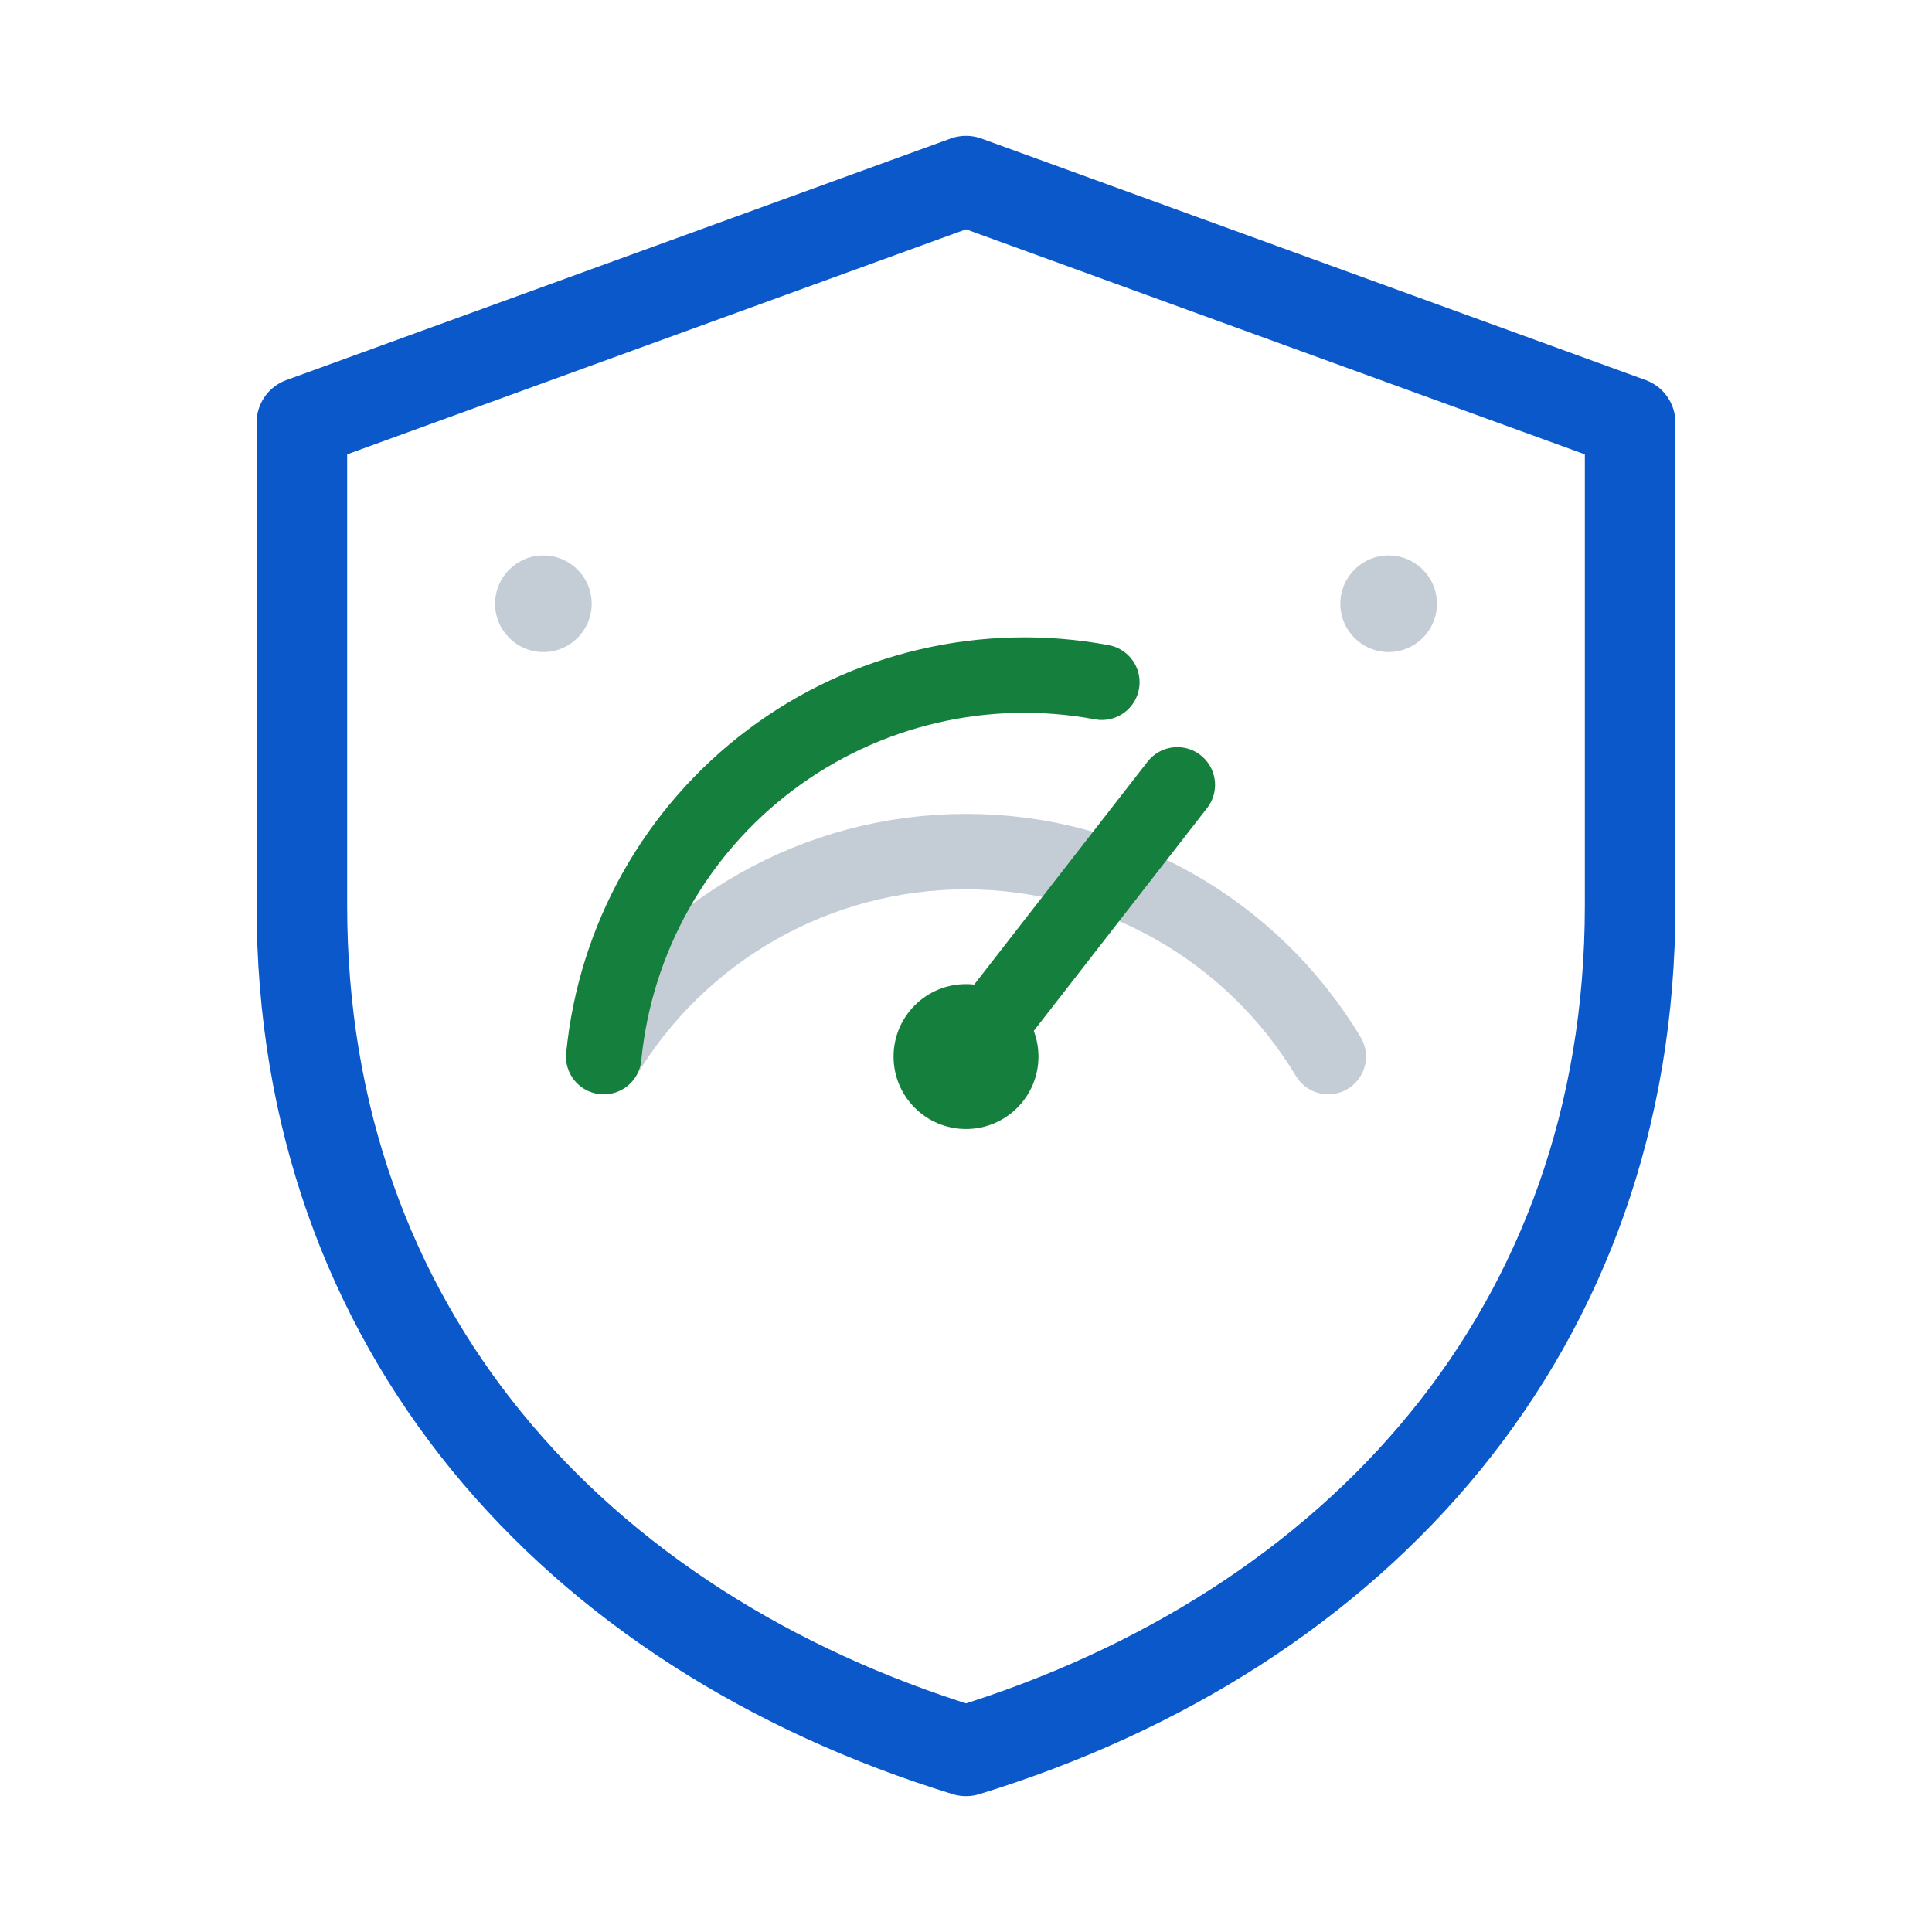
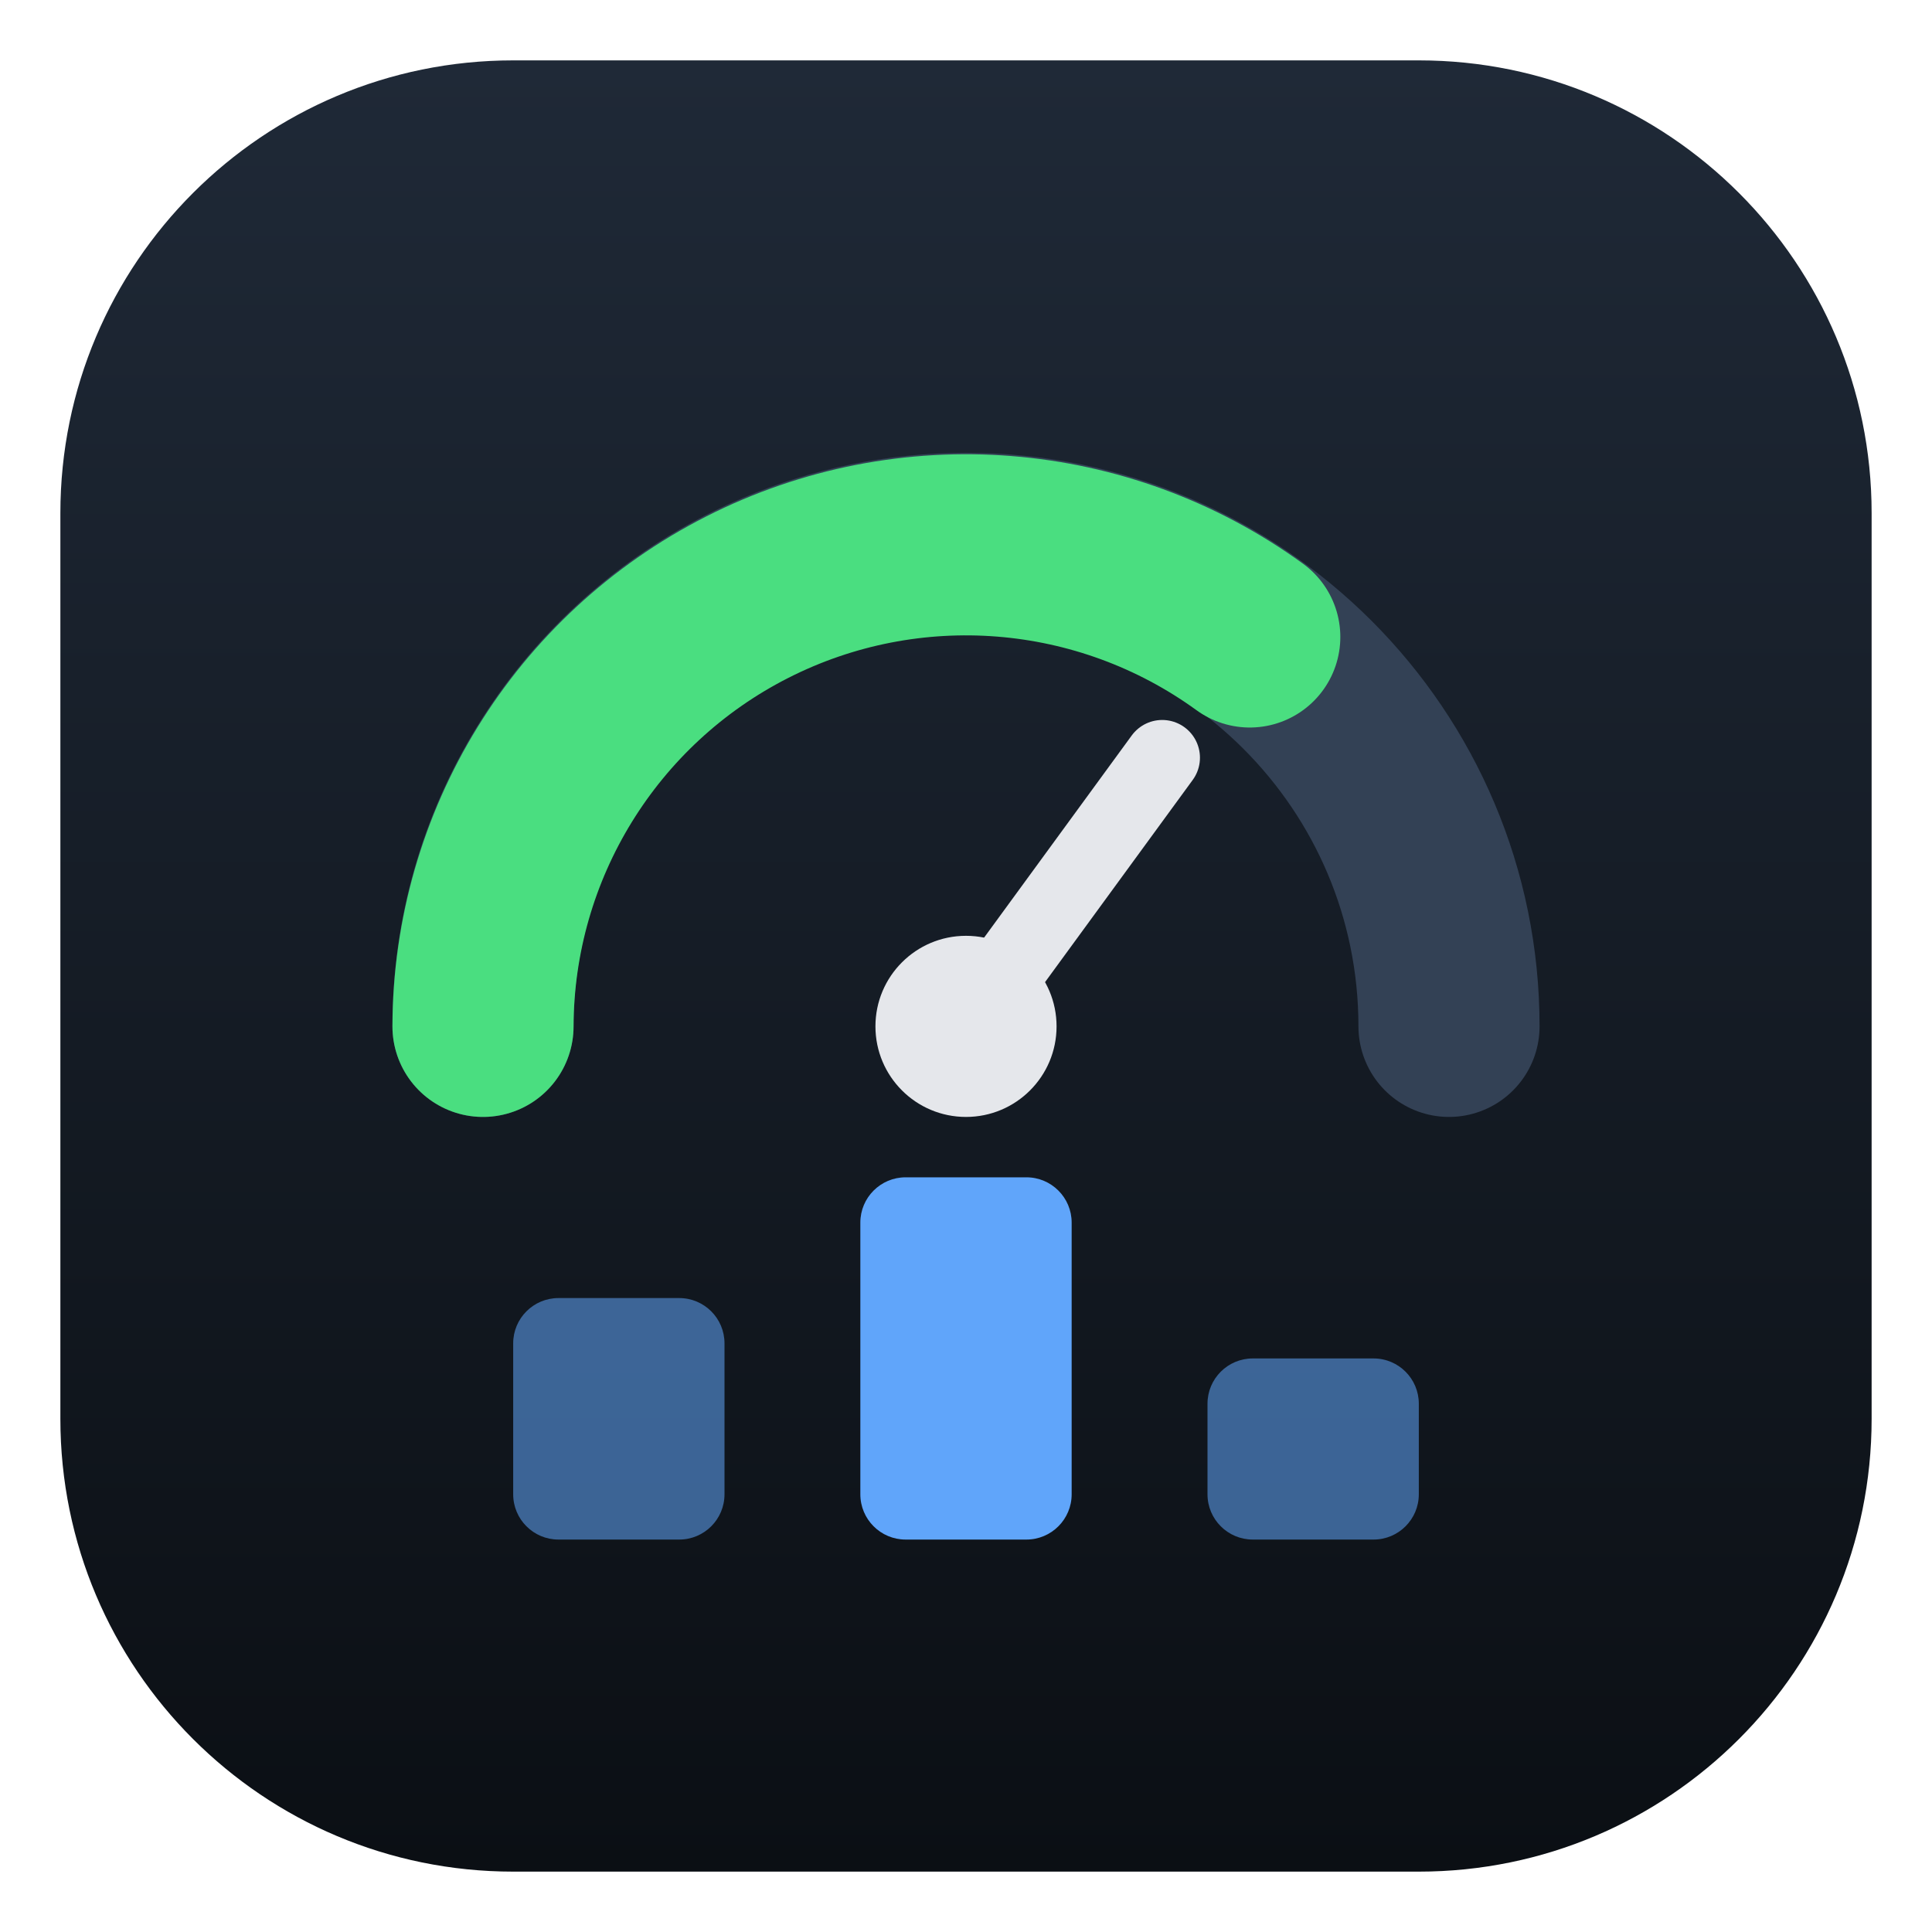
- <svg xmlns="http://www.w3.org/2000/svg" viewBox="0 0 64 64" width="64" height="64">
-   <path d="M32 6 L54 14 V30 C54 44 45 54 32 58 C19 54 10 44 10 30 V14 Z" fill="none" stroke="#0a58ca" stroke-width="3" stroke-linejoin="round" />
-   <path d="M20 35 A14 14 0 0 1 44 35" fill="none" stroke="#c4cdd5" stroke-width="2.5" stroke-linecap="round" />
-   <path d="M20 35 A14 14 0 0 1 36.5 22.6" fill="none" stroke="#15803d" stroke-width="2.5" stroke-linecap="round" />
-   <line x1="32" y1="35" x2="39" y2="26" stroke="#15803d" stroke-width="2.5" stroke-linecap="round" />
-   <circle cx="32" cy="35" r="2.4" fill="#15803d" />
-   <circle cx="18" cy="20" r="1.6" fill="#c4cdd5" />
-   <circle cx="46" cy="20" r="1.6" fill="#c4cdd5" />
+ <svg xmlns="http://www.w3.org/2000/svg" viewBox="0 0 64 64" width="128" height="128">
+   <defs>
+     <linearGradient id="tile" x1="0" y1="0" x2="0" y2="1">
+       <stop offset="0" stop-color="#1f2937" />
+       <stop offset="1" stop-color="#0b0f14" />
+     </linearGradient>
+   </defs>
+   <rect x="2" y="2" width="60" height="60" rx="15" fill="url(#tile)" />
+   <path d="M16 34 A16 16 0 0 1 48 34" fill="none" stroke="#334155" stroke-width="6" stroke-linecap="round" />
+   <path d="M16 34 A16 16 0 0 1 41.4 21.1" fill="none" stroke="#4ade80" stroke-width="6" stroke-linecap="round" />
+   <path d="M32 34 L38.5 25.1" stroke="#e5e7eb" stroke-width="2.5" stroke-linecap="round" />
+   <circle cx="32" cy="34" r="3" fill="#e5e7eb" />
+   <rect x="17" y="43" width="7" height="8" rx="1.5" fill="#60a5fa" opacity="0.55" />
+   <rect x="28.5" y="39" width="7" height="12" rx="1.5" fill="#60a5fa" />
+   <rect x="40" y="45" width="7" height="6" rx="1.5" fill="#60a5fa" opacity="0.55" />
</svg>
